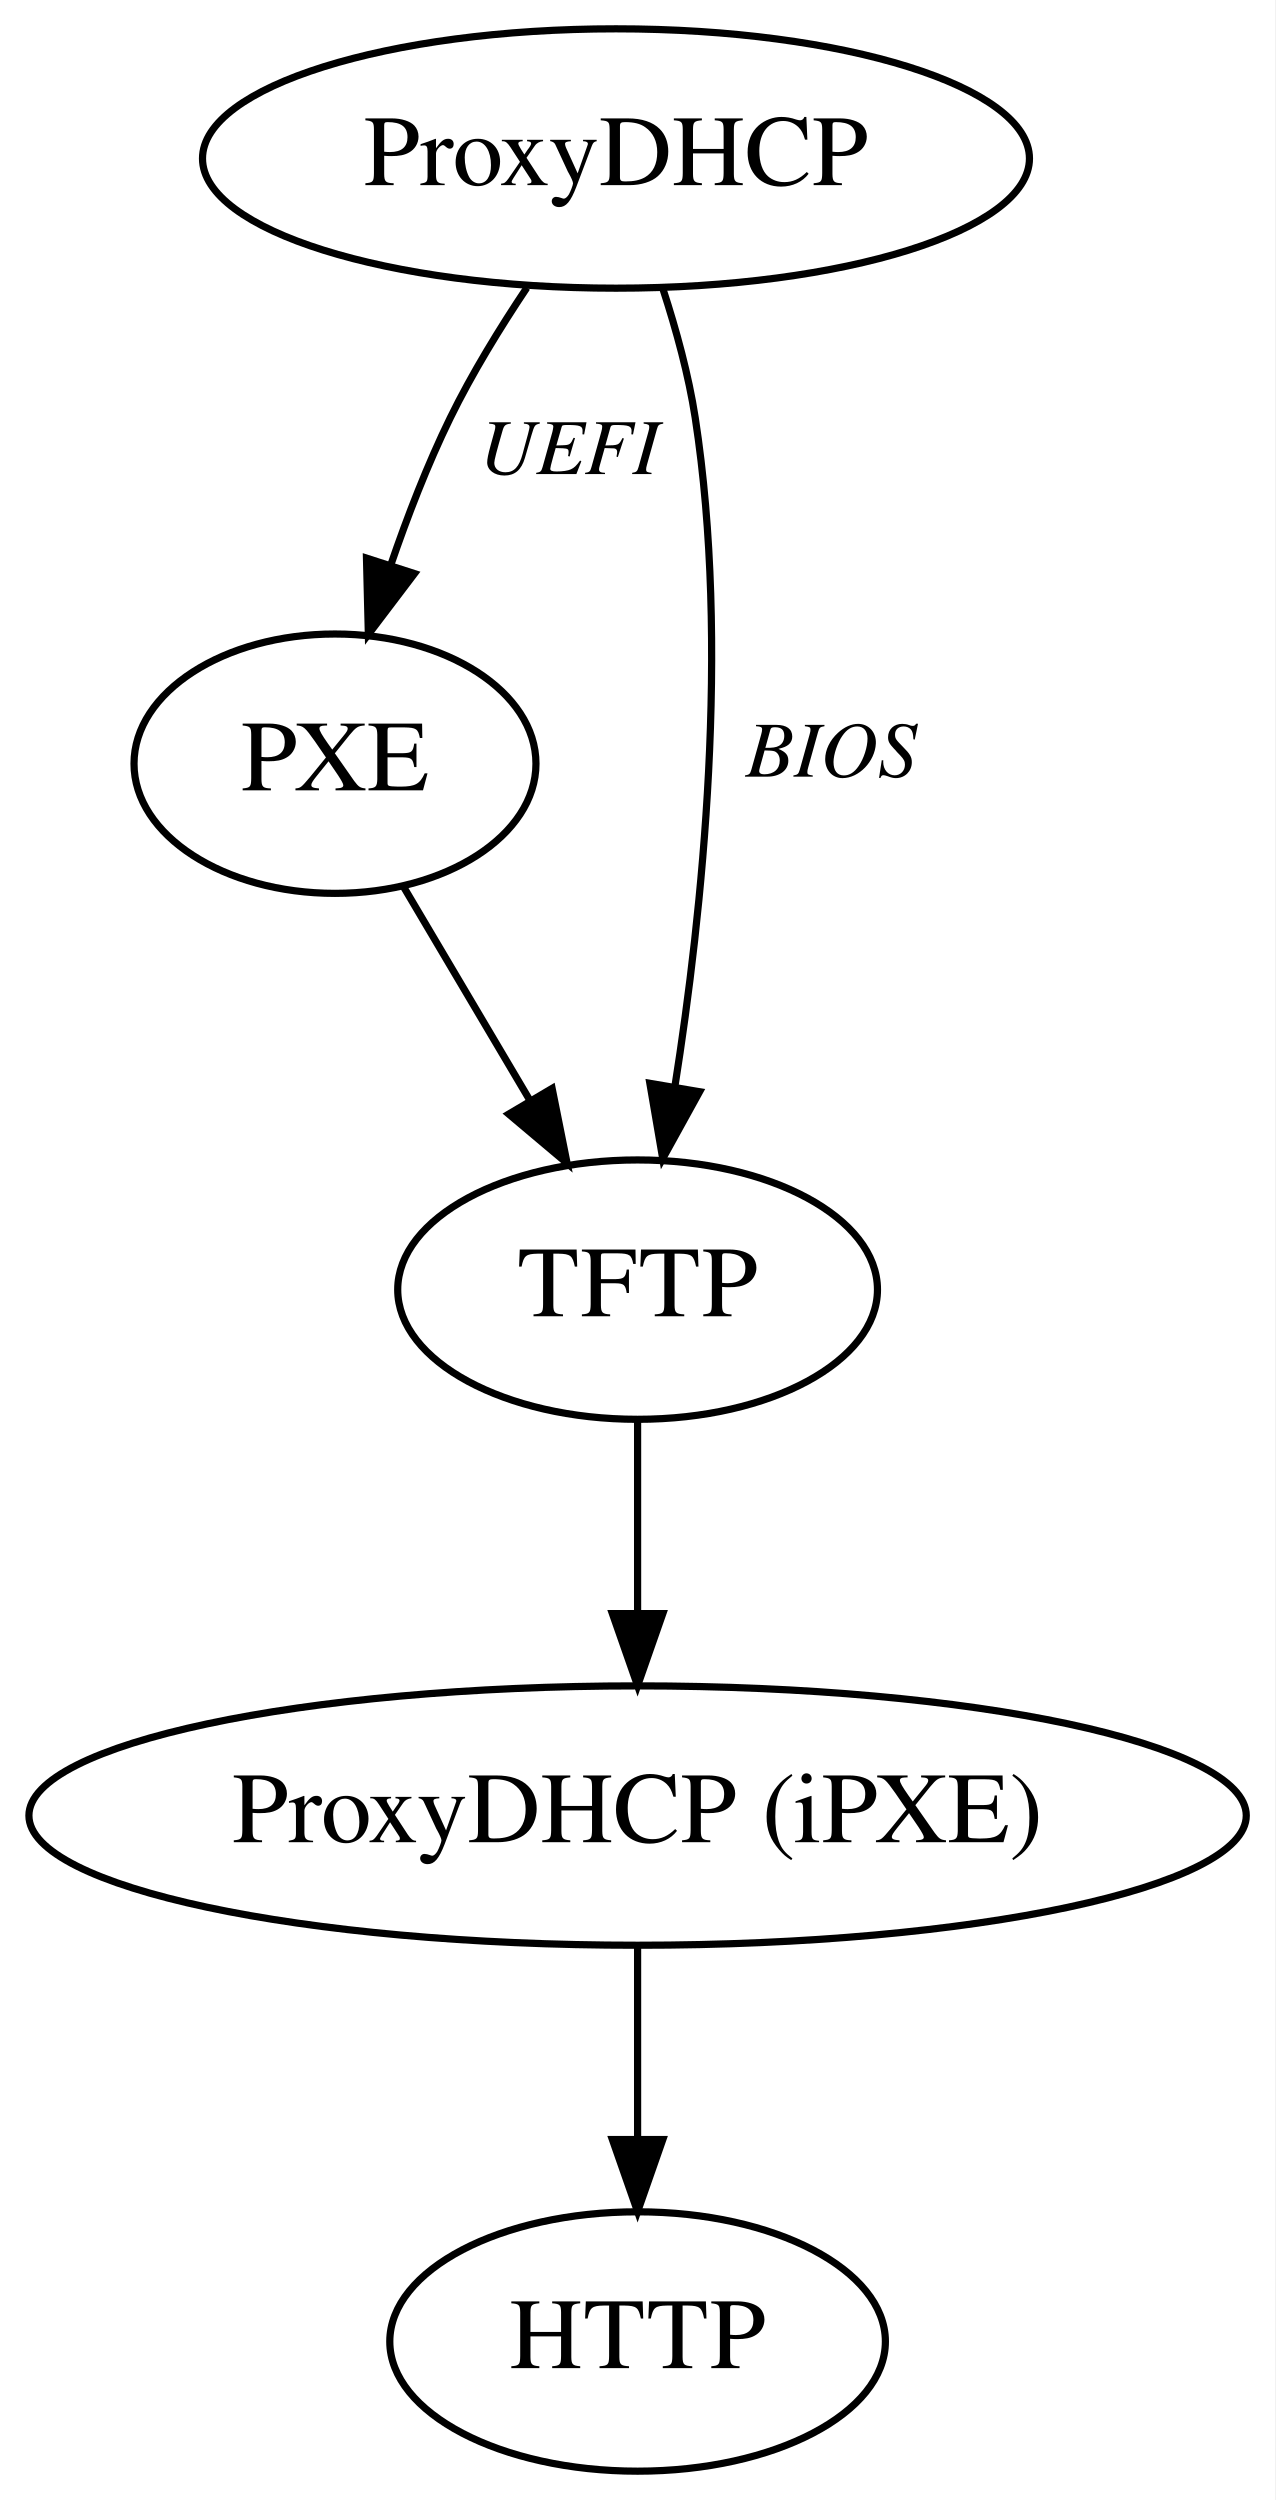
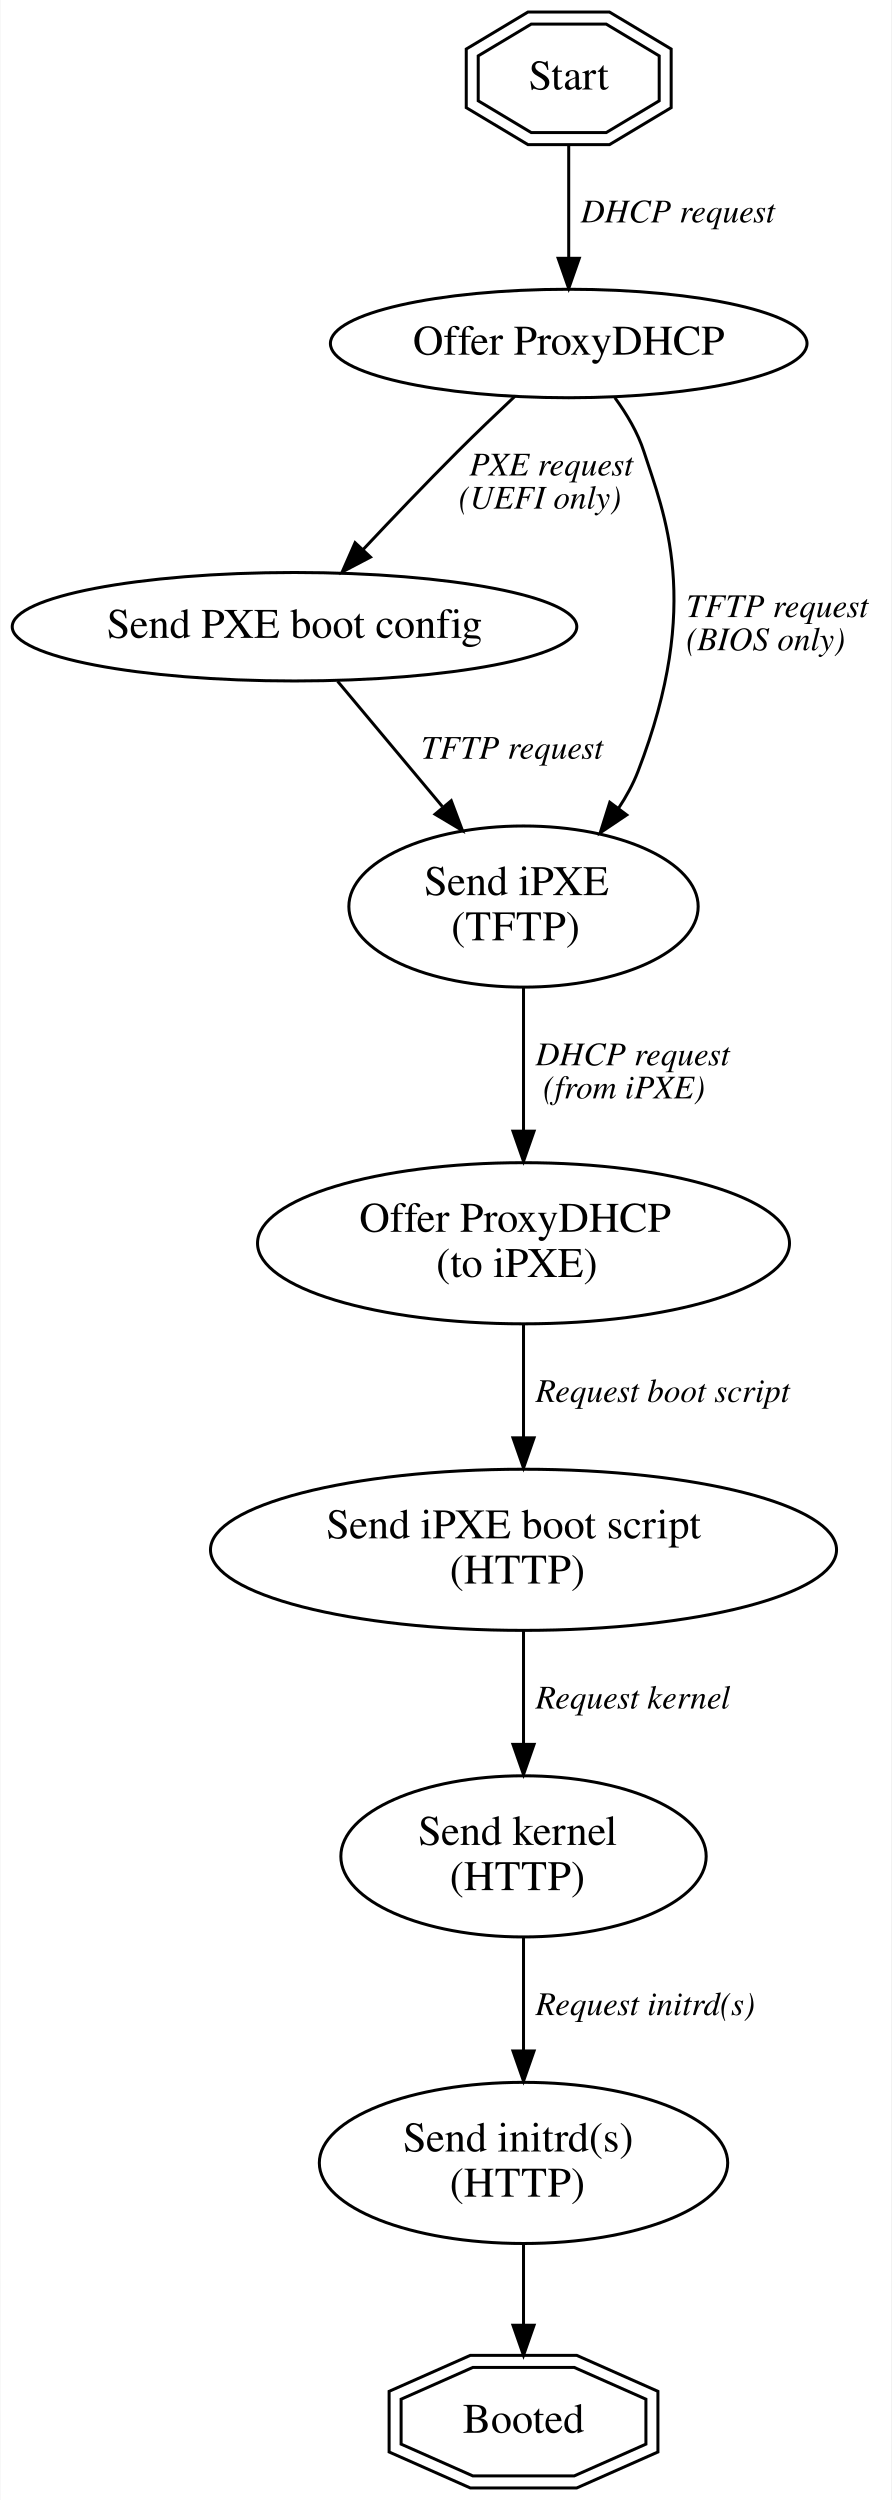
- <svg xmlns="http://www.w3.org/2000/svg" width="177pt" height="347pt" viewBox="0.00 0.00 176.99 347.00">
-   <g id="graph0" class="graph" transform="scale(1 1) rotate(0) translate(4 343)">
-     <polygon fill="white" stroke="none" points="-4,4 -4,-343 172.985,-343 172.985,4 -4,4" />
+ <svg xmlns="http://www.w3.org/2000/svg" width="296pt" height="830pt" viewBox="0.00 0.00 295.59 829.70">
+   <g id="graph0" class="graph" transform="scale(1 1) rotate(0) translate(4 825.701)">
+     <polygon fill="white" stroke="none" points="-4,4 -4,-825.701 291.592,-825.701 291.592,4 -4,4" />
    <g id="node1" class="node">
-       <ellipse fill="none" stroke="black" cx="81.493" cy="-321" rx="57.391" ry="18" />
-       <text text-anchor="middle" x="81.493" y="-317.3" font-family="Times,serif" font-size="14.00">ProxyDHCP</text>
+       <polygon fill="none" stroke="black" points="214.623,-792.245 214.623,-807.156 197.031,-817.701 172.152,-817.701 154.561,-807.156 154.561,-792.245 172.152,-781.701 197.031,-781.701 214.623,-792.245" />
+       <polygon fill="none" stroke="black" points="218.594,-789.97 218.594,-809.431 198.123,-821.701 171.06,-821.701 150.59,-809.431 150.59,-789.97 171.06,-777.701 198.123,-777.701 218.594,-789.97" />
+       <text text-anchor="middle" x="184.592" y="-796.001" font-family="Times,serif" font-size="14.00">Start</text>
+     </g>
+     <g id="node2" class="node">
+       <ellipse fill="none" stroke="black" cx="184.592" cy="-711.701" rx="79.087" ry="18" />
+       <text text-anchor="middle" x="184.592" y="-708.001" font-family="Times,serif" font-size="14.00">Offer ProxyDHCP</text>
+     </g>
+     <g id="edge1" class="edge">
+       <path fill="none" stroke="black" d="M184.592,-777.442C184.592,-766.132 184.592,-752.098 184.592,-739.99" />
+       <polygon fill="black" stroke="black" points="188.092,-739.963 184.592,-729.963 181.092,-739.963 188.092,-739.963" />
+       <text text-anchor="start" x="184.592" y="-751.901" font-family="Times,serif" font-size="11.00"> </text>
+       <text text-anchor="start" x="188.592" y="-751.901" font-family="Times,serif" font-style="italic" font-size="11.00">DHCP request</text>
+       <text text-anchor="start" x="257.592" y="-751.901" font-family="Times,serif" font-size="11.00"> </text>
    </g>
    <g id="node3" class="node">
-       <ellipse fill="none" stroke="black" cx="42.492" cy="-237" rx="27.895" ry="18" />
-       <text text-anchor="middle" x="42.492" y="-233.3" font-family="Times,serif" font-size="14.00">PXE</text>
+       <ellipse fill="none" stroke="black" cx="93.592" cy="-617.701" rx="93.683" ry="18" />
+       <text text-anchor="middle" x="93.592" y="-614.001" font-family="Times,serif" font-size="14.00">Send PXE boot config</text>
    </g>
-     <g id="edge1" class="edge">
-       <path fill="none" stroke="black" d="M69.125,-303.068C65.393,-297.49 61.495,-291.14 58.492,-285 55.338,-278.549 52.542,-271.319 50.206,-264.5" />
-       <polygon fill="black" stroke="black" points="53.524,-263.385 47.123,-254.943 46.862,-265.534 53.524,-263.385" />
-       <text text-anchor="start" x="58.492" y="-277.2" font-family="Times,serif" font-size="11.00"> </text>
-       <text text-anchor="start" x="62.492" y="-277.2" font-family="Times,serif" font-style="italic" font-size="11.00">UEFI</text>
-       <text text-anchor="start" x="88.493" y="-277.2" font-family="Times,serif" font-size="11.00"> </text>
+     <g id="edge2" class="edge">
+       <path fill="none" stroke="black" d="M166.712,-694.16C160.58,-688.39 153.721,-681.826 147.592,-675.701 137.142,-665.258 125.862,-653.442 116.327,-643.286" />
+       <polygon fill="black" stroke="black" points="118.804,-640.811 109.419,-635.894 113.69,-645.59 118.804,-640.811" />
+       <text text-anchor="start" x="147.592" y="-667.901" font-family="Times,serif" font-size="11.00"> </text>
+       <text text-anchor="start" x="151.592" y="-667.901" font-family="Times,serif" font-style="italic" font-size="11.00">PXE request</text>
+       <text text-anchor="start" x="148.092" y="-656.901" font-family="Times,serif" font-style="italic" font-size="11.00">(UEFI only)</text>
+       <text text-anchor="start" x="205.092" y="-656.901" font-family="Times,serif" font-size="11.00"> </text>
    </g>
    <g id="node4" class="node">
-       <ellipse fill="none" stroke="black" cx="84.493" cy="-164" rx="33.295" ry="18" />
-       <text text-anchor="middle" x="84.493" y="-160.3" font-family="Times,serif" font-size="14.00">TFTP</text>
+       <ellipse fill="none" stroke="black" cx="169.592" cy="-524.831" rx="57.965" ry="26.741" />
+       <text text-anchor="start" x="136.592" y="-528.631" font-family="Times,serif" font-size="14.00"> Send iPXE</text>
+       <text text-anchor="start" x="145.592" y="-513.631" font-family="Times,serif" font-size="14.00">(TFTP) </text>
    </g>
-     <g id="edge2" class="edge">
-       <path fill="none" stroke="black" d="M88.041,-302.801C89.86,-297.209 91.584,-290.918 92.493,-285 97.347,-253.359 93.518,-216.578 89.665,-192.161" />
-       <polygon fill="black" stroke="black" points="93.097,-191.468 87.981,-182.191 86.195,-192.634 93.097,-191.468" />
-       <text text-anchor="start" x="95.493" y="-235.2" font-family="Times,serif" font-size="11.00"> </text>
-       <text text-anchor="start" x="99.493" y="-235.2" font-family="Times,serif" font-style="italic" font-size="11.00">BIOS</text>
-       <text text-anchor="start" x="124.493" y="-235.2" font-family="Times,serif" font-size="11.00"> </text>
+     <g id="edge3" class="edge">
+       <path fill="none" stroke="black" d="M199.907,-693.71C203.842,-688.326 207.541,-682.101 209.592,-675.701 216.031,-655.605 229.288,-625.835 207.592,-569.701 205.954,-565.462 203.714,-561.356 201.134,-557.467" />
+       <polygon fill="black" stroke="black" points="203.842,-555.242 195.049,-549.332 198.236,-559.436 203.842,-555.242" />
+       <text text-anchor="start" x="219.592" y="-620.901" font-family="Times,serif" font-size="11.00"> </text>
+       <text text-anchor="start" x="223.592" y="-620.901" font-family="Times,serif" font-style="italic" font-size="11.00">TFTP request</text>
+       <text text-anchor="start" x="223.592" y="-609.901" font-family="Times,serif" font-style="italic" font-size="11.00">(BIOS only)</text>
+       <text text-anchor="start" x="279.592" y="-609.901" font-family="Times,serif" font-size="11.00"> </text>
    </g>
-     <g id="node2" class="node">
-       <ellipse fill="none" stroke="black" cx="84.493" cy="-91" rx="84.485" ry="18" />
-       <text text-anchor="middle" x="84.493" y="-87.3" font-family="Times,serif" font-size="14.00">ProxyDHCP (iPXE)</text>
+     <g id="edge4" class="edge">
+       <path fill="none" stroke="black" d="M107.887,-599.609C117.664,-587.919 130.926,-572.061 142.65,-558.043" />
+       <polygon fill="black" stroke="black" points="145.607,-559.964 149.337,-550.048 140.237,-555.473 145.607,-559.964" />
+       <text text-anchor="start" x="131.592" y="-573.901" font-family="Times,serif" font-size="11.00"> </text>
+       <text text-anchor="start" x="135.592" y="-573.901" font-family="Times,serif" font-style="italic" font-size="11.00">TFTP request</text>
+       <text text-anchor="start" x="199.592" y="-573.901" font-family="Times,serif" font-size="11.00"> </text>
    </g>
    <g id="node5" class="node">
-       <ellipse fill="none" stroke="black" cx="84.493" cy="-18" rx="34.394" ry="18" />
-       <text text-anchor="middle" x="84.493" y="-14.3" font-family="Times,serif" font-size="14.00">HTTP</text>
+       <ellipse fill="none" stroke="black" cx="169.592" cy="-413.09" rx="88.277" ry="26.741" />
+       <text text-anchor="start" x="115.092" y="-416.89" font-family="Times,serif" font-size="14.00"> Offer ProxyDHCP</text>
+       <text text-anchor="start" x="140.592" y="-401.89" font-family="Times,serif" font-size="14.00">(to iPXE) </text>
    </g>
    <g id="edge5" class="edge">
-       <path fill="none" stroke="black" d="M84.493,-72.813C84.493,-64.79 84.493,-55.047 84.493,-46.069" />
-       <polygon fill="black" stroke="black" points="87.993,-46.029 84.493,-36.029 80.993,-46.029 87.993,-46.029" />
+       <path fill="none" stroke="black" d="M169.592,-497.824C169.592,-483.713 169.592,-466.043 169.592,-450.576" />
+       <polygon fill="black" stroke="black" points="173.092,-450.291 169.592,-440.291 166.092,-450.291 173.092,-450.291" />
+       <text text-anchor="start" x="169.592" y="-472.16" font-family="Times,serif" font-size="11.00"> </text>
+       <text text-anchor="start" x="173.592" y="-472.16" font-family="Times,serif" font-style="italic" font-size="11.00">DHCP request</text>
+       <text text-anchor="start" x="176.092" y="-461.16" font-family="Times,serif" font-style="italic" font-size="11.00">(from iPXE)</text>
+       <text text-anchor="start" x="232.092" y="-461.16" font-family="Times,serif" font-size="11.00"> </text>
    </g>
-     <g id="edge3" class="edge">
-       <path fill="none" stroke="black" d="M52.023,-219.889C57.211,-211.118 63.747,-200.069 69.593,-190.188" />
-       <polygon fill="black" stroke="black" points="72.629,-191.929 74.708,-181.54 66.605,-188.365 72.629,-191.929" />
+     <g id="node6" class="node">
+       <ellipse fill="none" stroke="black" cx="169.592" cy="-311.35" rx="103.889" ry="26.741" />
+       <text text-anchor="start" x="104.092" y="-315.15" font-family="Times,serif" font-size="14.00"> Send iPXE boot script</text>
+       <text text-anchor="start" x="145.092" y="-300.15" font-family="Times,serif" font-size="14.00">(HTTP) </text>
    </g>
-     <g id="edge4" class="edge">
-       <path fill="none" stroke="black" d="M84.493,-145.813C84.493,-137.789 84.493,-128.047 84.493,-119.069" />
-       <polygon fill="black" stroke="black" points="87.993,-119.029 84.493,-109.029 80.993,-119.029 87.993,-119.029" />
+     <g id="edge6" class="edge">
+       <path fill="none" stroke="black" d="M169.592,-386.145C169.592,-374.691 169.592,-361.031 169.592,-348.595" />
+       <polygon fill="black" stroke="black" points="173.092,-348.512 169.592,-338.512 166.092,-348.512 173.092,-348.512" />
+       <text text-anchor="start" x="169.592" y="-360.42" font-family="Times,serif" font-size="11.00"> </text>
+       <text text-anchor="start" x="173.592" y="-360.42" font-family="Times,serif" font-style="italic" font-size="11.00">Request boot script</text>
+       <text text-anchor="start" x="264.592" y="-360.42" font-family="Times,serif" font-size="11.00"> </text>
+     </g>
+     <g id="node7" class="node">
+       <ellipse fill="none" stroke="black" cx="169.592" cy="-209.61" rx="60.623" ry="26.741" />
+       <text text-anchor="start" x="134.592" y="-213.41" font-family="Times,serif" font-size="14.00"> Send kernel</text>
+       <text text-anchor="start" x="145.092" y="-198.41" font-family="Times,serif" font-size="14.00">(HTTP) </text>
+     </g>
+     <g id="edge7" class="edge">
+       <path fill="none" stroke="black" d="M169.592,-284.405C169.592,-272.951 169.592,-259.291 169.592,-246.855" />
+       <polygon fill="black" stroke="black" points="173.092,-246.772 169.592,-236.772 166.092,-246.772 173.092,-246.772" />
+       <text text-anchor="start" x="169.592" y="-258.68" font-family="Times,serif" font-size="11.00"> </text>
+       <text text-anchor="start" x="173.592" y="-258.68" font-family="Times,serif" font-style="italic" font-size="11.00">Request kernel</text>
+       <text text-anchor="start" x="243.592" y="-258.68" font-family="Times,serif" font-size="11.00"> </text>
+     </g>
+     <g id="node8" class="node">
+       <ellipse fill="none" stroke="black" cx="169.592" cy="-107.87" rx="67.765" ry="26.741" />
+       <text text-anchor="start" x="129.592" y="-111.67" font-family="Times,serif" font-size="14.00"> Send initrd(s)</text>
+       <text text-anchor="start" x="145.092" y="-96.67" font-family="Times,serif" font-size="14.00">(HTTP) </text>
+     </g>
+     <g id="edge8" class="edge">
+       <path fill="none" stroke="black" d="M169.592,-182.665C169.592,-171.211 169.592,-157.551 169.592,-145.115" />
+       <polygon fill="black" stroke="black" points="173.092,-145.032 169.592,-135.032 166.092,-145.032 173.092,-145.032" />
+       <text text-anchor="start" x="169.592" y="-156.94" font-family="Times,serif" font-size="11.00"> </text>
+       <text text-anchor="start" x="173.592" y="-156.94" font-family="Times,serif" font-style="italic" font-size="11.00">Request initrd(s)</text>
+       <text text-anchor="start" x="251.592" y="-156.94" font-family="Times,serif" font-size="11.00"> </text>
+     </g>
+     <g id="node9" class="node">
+       <polygon fill="none" stroke="black" points="210.215,-14.544 210.215,-29.456 186.419,-40 152.765,-40 128.968,-29.456 128.968,-14.544 152.765,-4 186.419,-4 210.215,-14.544" />
+       <polygon fill="none" stroke="black" points="214.198,-11.937 214.198,-32.063 187.258,-44 151.925,-44 124.986,-32.063 124.986,-11.937 151.925,-3.55271e-15 187.258,-0 214.198,-11.937" />
+       <text text-anchor="middle" x="169.592" y="-18.3" font-family="Times,serif" font-size="14.00">Booted</text>
+     </g>
+     <g id="edge9" class="edge">
+       <path fill="none" stroke="black" d="M169.592,-80.793C169.592,-72.383 169.592,-62.975 169.592,-54.233" />
+       <polygon fill="black" stroke="black" points="173.092,-54.01 169.592,-44.01 166.092,-54.01 173.092,-54.01" />
    </g>
  </g>
</svg>
